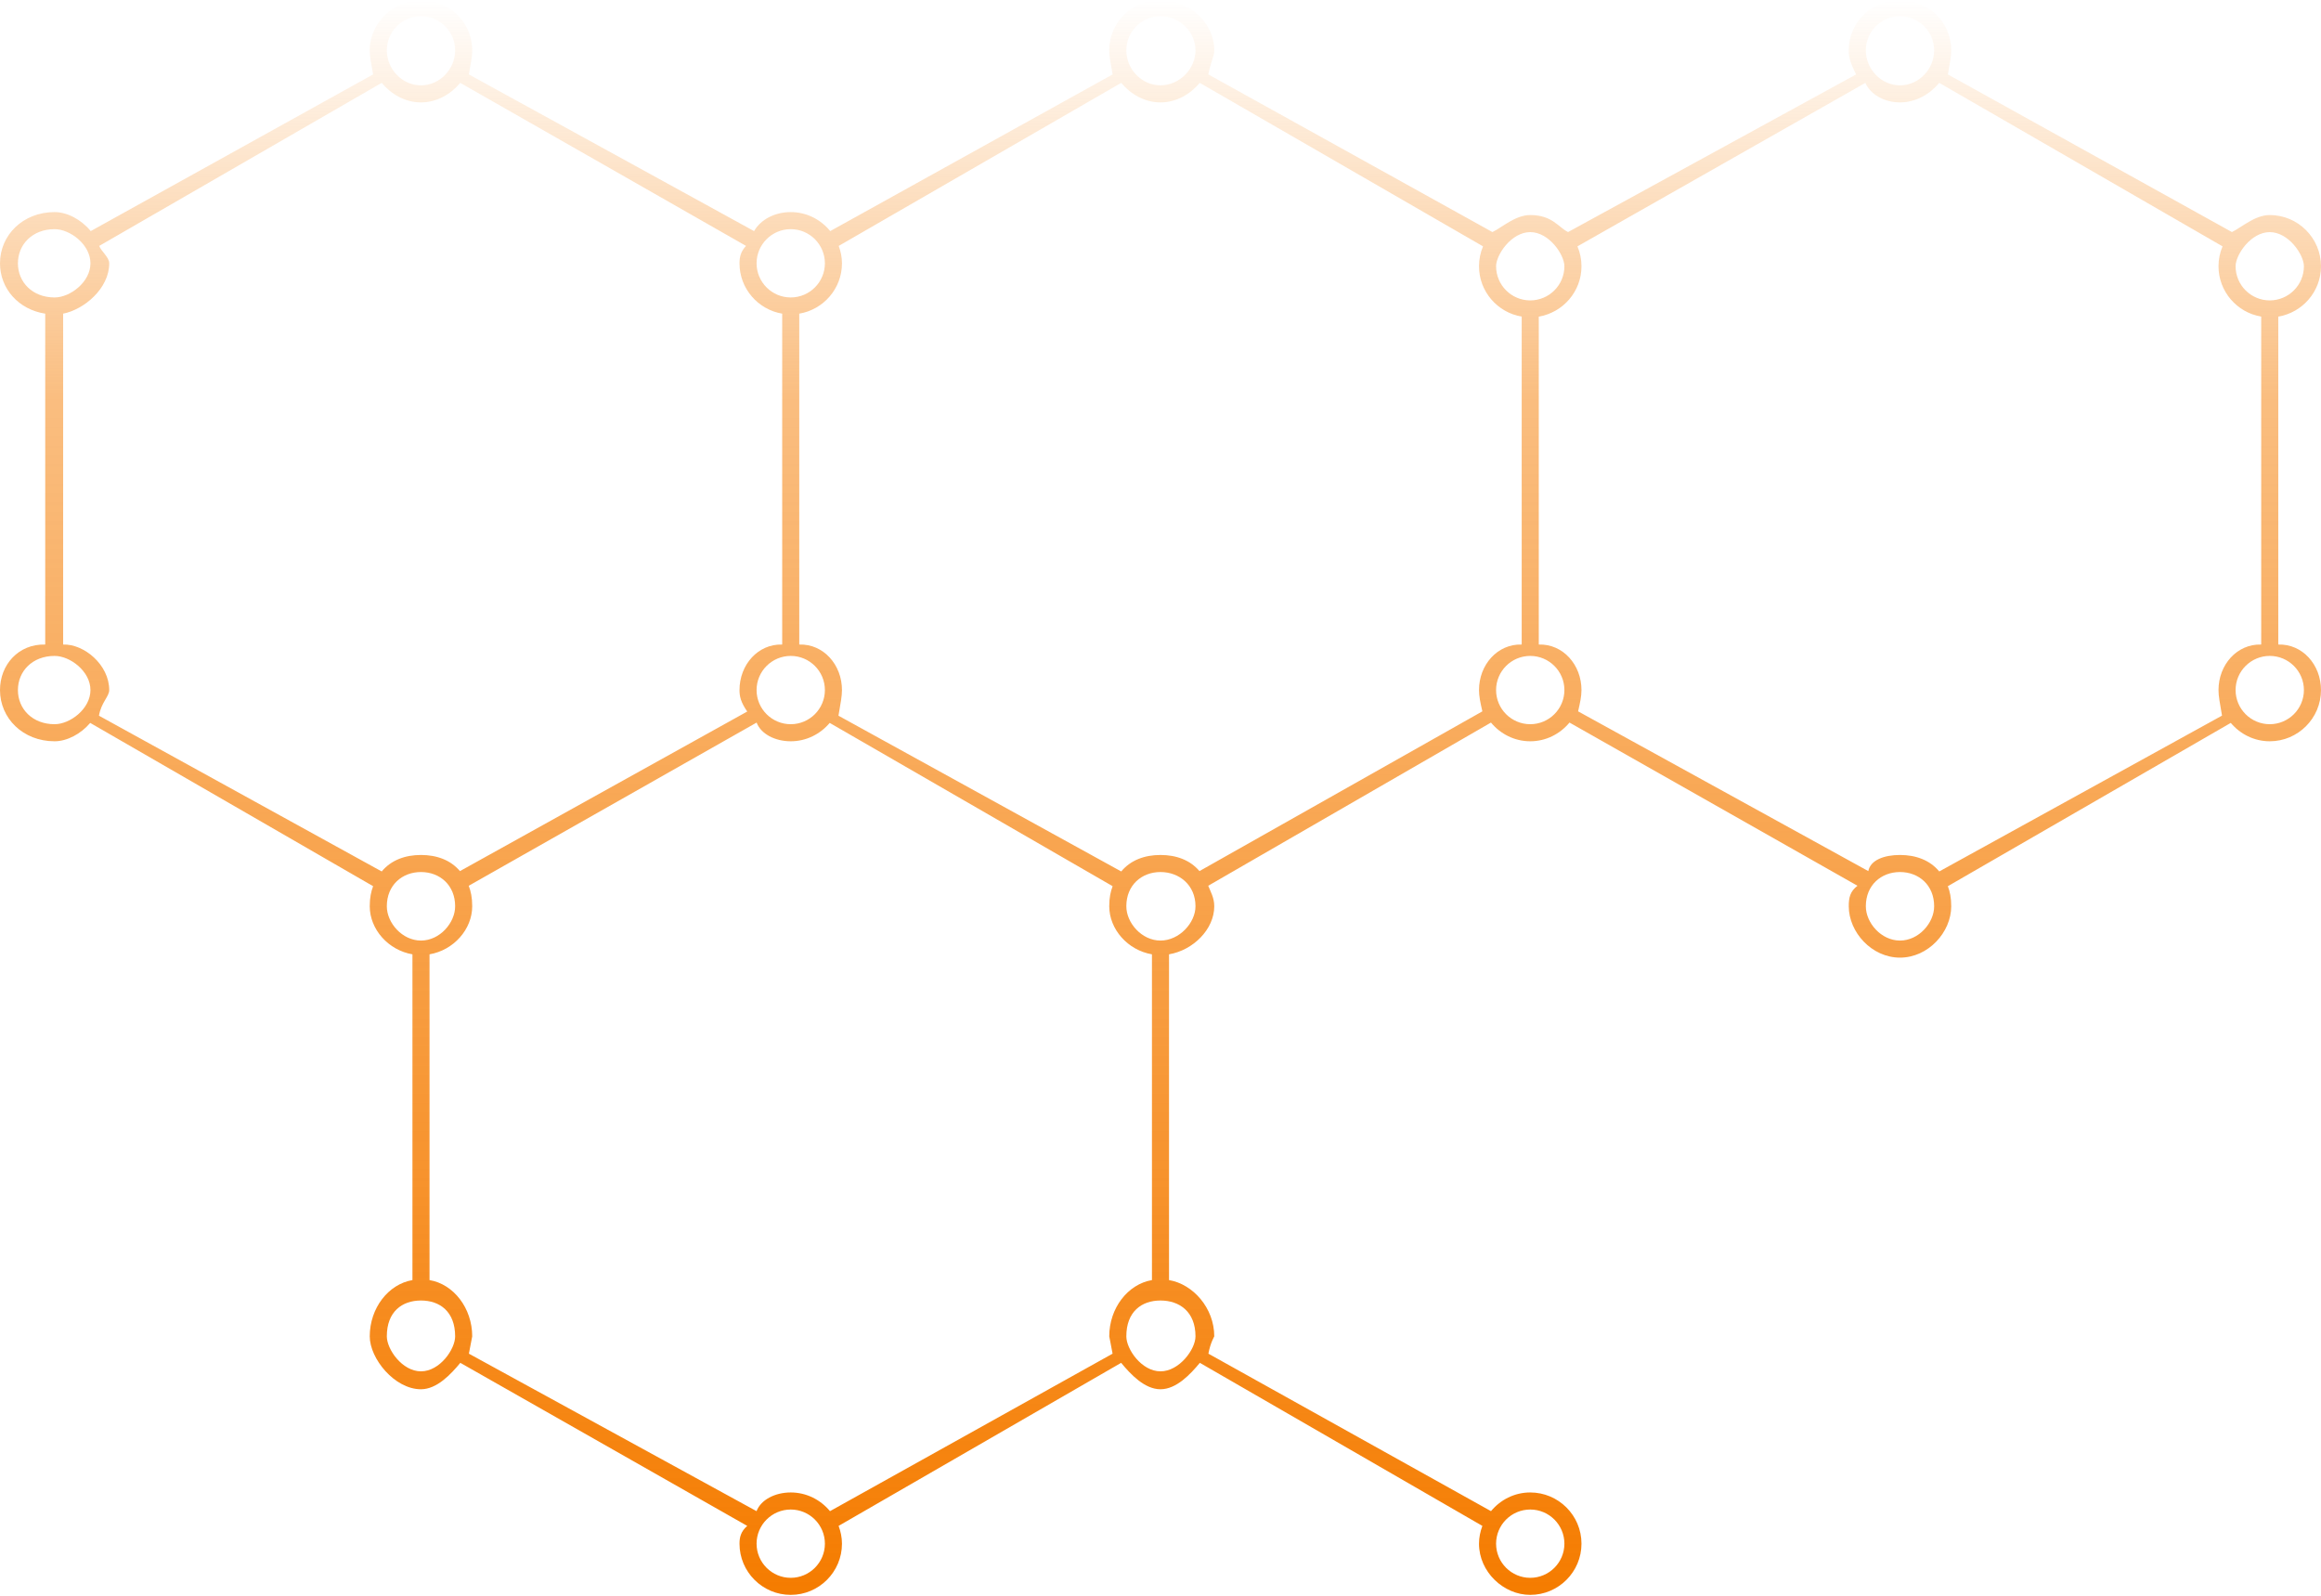
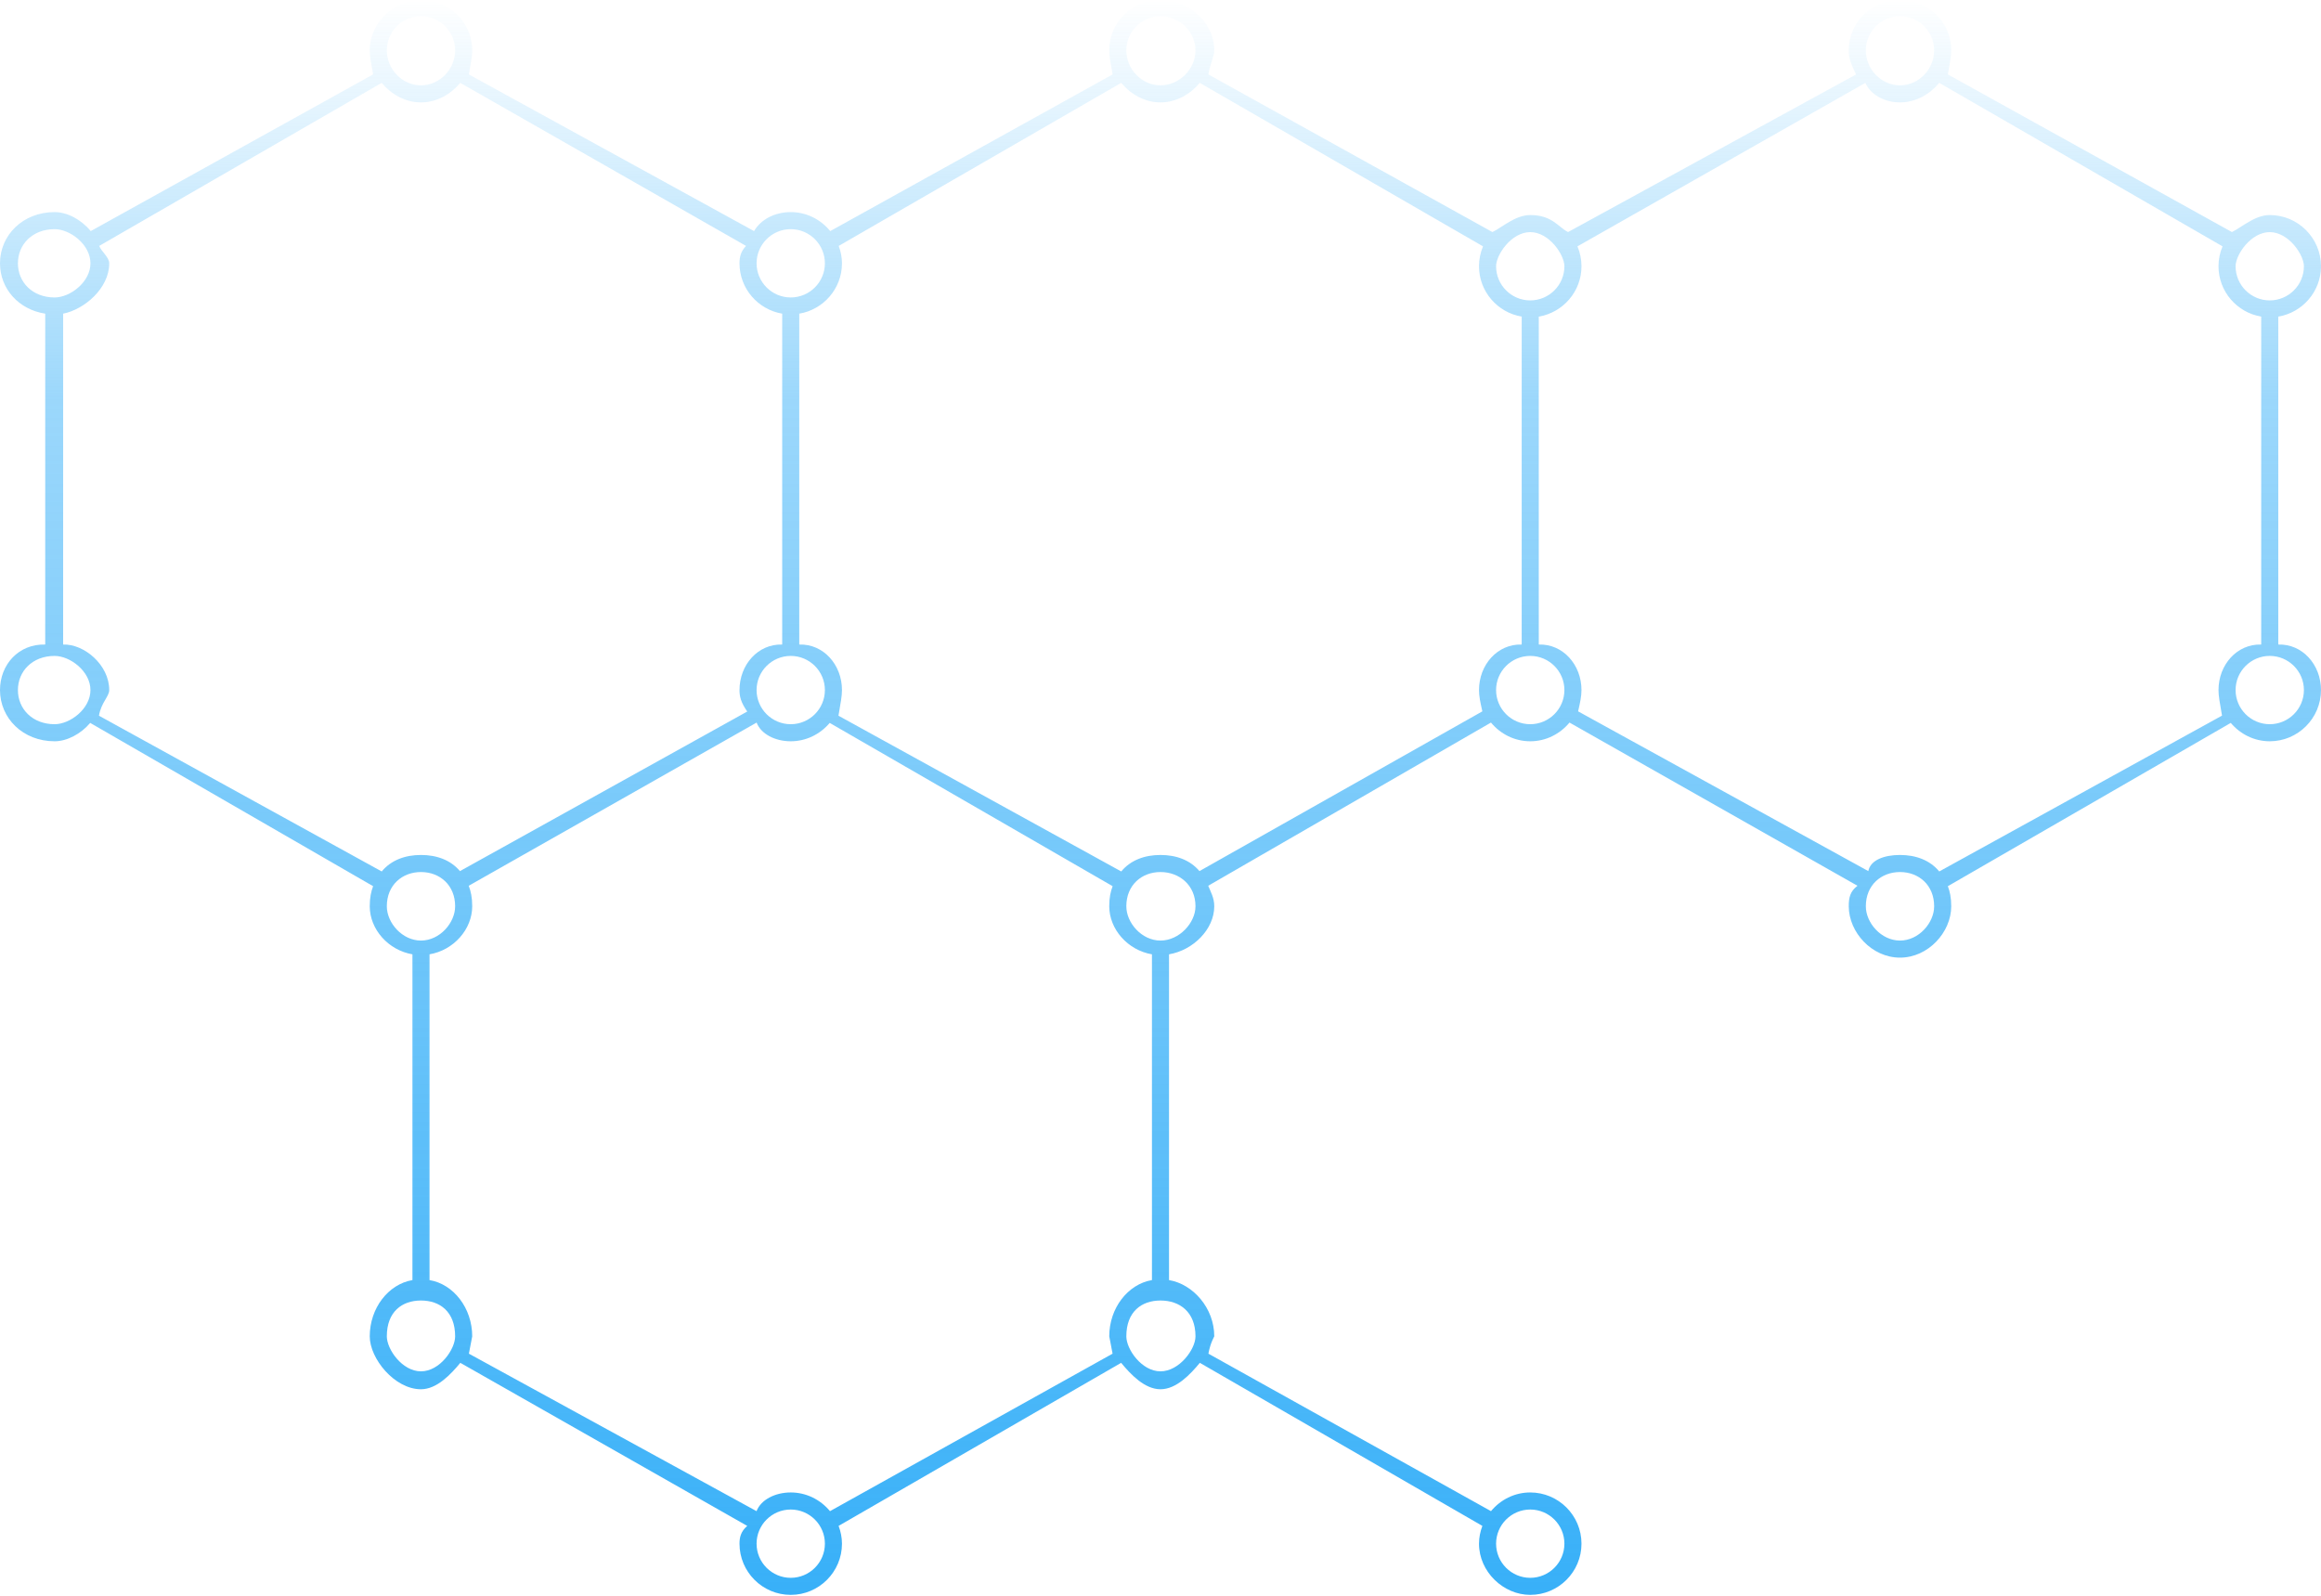
<svg xmlns="http://www.w3.org/2000/svg" width="272" height="187" viewBox="0 0 272 187" fill="none">
  <path d="M266.994 37.102V75.53C269.828 75.443 271.998 77.897 271.998 80.863C271.998 84.173 269.304 86.866 265.994 86.866C264.156 86.866 262.528 86.018 261.426 84.713L228.272 103.847C228.515 104.499 228.666 105.195 228.666 106.2C228.666 109.24 225.973 112.22 222.662 112.22C219.351 112.22 216.658 109.24 216.658 106.2C216.658 105.177 216.813 104.463 217.68 103.798L183.931 84.673C182.829 86.001 181.187 86.866 179.33 86.866C177.473 86.866 175.831 86.001 174.729 84.673L141.593 103.797C141.848 104.462 142.3 105.177 142.3 106.2C142.3 108.898 139.833 111.352 136.999 111.831V150.006C139.833 150.485 142.3 153.3 142.3 156.6C142.3 156.636 141.853 157.326 141.614 158.63L174.731 177.084C175.833 175.757 177.474 174.894 179.33 174.894C182.641 174.894 185.335 177.585 185.335 180.895C185.335 184.205 182.641 186.896 179.33 186.896C176.2 186.896 173.326 184.205 173.326 180.895C173.326 180.16 173.478 179.463 173.721 178.812L140.611 159.703C139.509 161.038 137.862 162.8 135.999 162.8C134.136 162.8 132.49 161.039 131.388 159.704L98.277 178.812C98.52 179.464 98.671 180.16 98.671 180.895C98.671 184.205 95.978 186.896 92.667 186.896C89.356 186.896 86.663 184.205 86.663 180.895C86.663 180.16 86.814 179.464 87.57 178.813L53.946 159.704C52.844 161.039 51.198 162.8 49.335 162.8C46.25 162.8 43.331 159.217 43.331 156.6C43.331 153.3 45.501 150.486 48.334 150.006V111.831C45.501 111.351 43.331 108.898 43.331 106.2C43.331 105.195 43.482 104.499 43.725 103.847L10.571 84.714C9.469 86.018 7.842 86.866 6.4 86.866C2.693 86.866 0 84.173 0 80.865C0 77.897 2.169 75.443 5.3 75.53V36.756C2.169 36.276 0 33.823 0 30.855C0 27.546 2.693 24.853 6.4 24.853C7.877 24.853 9.531 25.733 10.633 27.081L43.725 8.72C43.482 7.331 43.331 6.635 43.331 5.9C43.331 2.591 46.25 0 49.335 0C52.646 0 55.339 2.591 55.339 5.9C55.339 6.635 55.188 7.331 54.945 8.72L88.37 27.081C89.139 25.733 90.794 24.853 92.667 24.853C94.54 24.853 96.195 25.733 97.297 27.081L130.389 8.72C130.146 7.331 129.994 6.635 129.994 5.9C129.994 2.591 132.688 0 135.999 0C139.309 0 142.3 2.591 142.3 5.9C142.3 6.635 141.852 7.331 141.609 8.72L174.895 27.193C175.994 26.68 177.567 25.2 179.33 25.2C181.94 25.2 182.667 26.68 183.766 27.192L217.52 8.72C216.809 7.331 216.658 6.635 216.658 5.9C216.658 2.591 219.351 0 222.662 0C225.973 0 228.666 2.591 228.666 5.9C228.666 6.635 228.515 7.331 228.272 8.72L261.558 27.192C262.657 26.68 264.23 25.2 265.994 25.2C269.304 25.2 271.998 27.892 271.998 31.202C271.998 34.168 269.828 36.623 266.994 37.102ZM179.33 184.897C181.538 184.897 183.333 183.103 183.333 180.895C183.333 178.689 181.538 176.894 179.33 176.894C177.123 176.894 175.328 178.689 175.328 180.895C175.328 183.103 177.123 184.897 179.33 184.897ZM265.994 84.866C268.201 84.866 269.997 83.07 269.997 80.863C269.997 78.657 268.201 76.863 265.994 76.863C263.787 76.863 261.991 78.657 261.991 80.863C261.991 83.07 263.787 84.866 265.994 84.866ZM222.662 110.22C224.869 110.22 226.665 108.138 226.665 106.2C226.665 103.723 224.869 102.19 222.662 102.19C220.455 102.19 218.659 103.723 218.659 106.2C218.659 108.138 220.455 110.22 222.662 110.22ZM179.33 84.866C181.538 84.866 183.333 83.071 183.333 80.865C183.333 78.657 181.538 76.864 179.33 76.864C177.123 76.864 175.327 78.657 175.327 80.865C175.327 83.071 177.123 84.866 179.33 84.866ZM140.1 106.2C140.1 103.723 138.206 102.19 135.999 102.19C133.791 102.19 131.996 103.723 131.996 106.2C131.996 108.138 133.791 110.22 135.999 110.22C138.206 110.22 140.1 108.138 140.1 106.2ZM135.999 160.7C138.206 160.7 140.1 158.114 140.1 156.6C140.1 153.7 138.206 152.4 135.999 152.4C133.791 152.4 131.996 153.7 131.996 156.6C131.996 158.114 133.791 160.7 135.999 160.7ZM92.667 184.897C94.874 184.897 96.67 183.103 96.67 180.895C96.67 178.689 94.874 176.894 92.667 176.894C90.46 176.894 88.664 178.689 88.664 180.895C88.664 183.103 90.46 184.897 92.667 184.897ZM54.95 158.63L88.66 177.085C89.168 175.758 90.81 174.894 92.667 174.894C94.524 174.894 96.166 175.758 97.268 177.085L130.384 158.63C130.145 157.326 129.994 156.636 129.994 156.6C129.994 153.3 132.164 150.486 134.998 150.006V111.831C132.164 111.351 129.994 108.898 129.994 106.2C129.994 105.195 130.146 104.499 130.389 103.847L97.235 84.714C96.132 86.018 94.505 86.866 92.667 86.866C90.811 86.866 89.169 86.001 88.67 84.675L54.93 103.799C55.184 104.463 55.339 105.177 55.339 106.2C55.339 108.898 53.169 111.352 50.336 111.831V150.006C53.169 150.485 55.339 153.3 55.339 156.6C55.339 156.636 55.189 157.326 54.95 158.63ZM96.67 80.865C96.67 78.657 94.874 76.864 92.667 76.864C90.46 76.864 88.664 78.657 88.664 80.865C88.664 83.071 90.46 84.866 92.667 84.866C94.874 84.866 96.67 83.071 96.67 80.865ZM45.332 156.6C45.332 158.114 47.128 160.7 49.335 160.7C51.542 160.7 53.338 158.114 53.338 156.6C53.338 153.7 51.542 152.4 49.335 152.4C47.128 152.4 45.332 153.7 45.332 156.6ZM49.335 110.22C51.542 110.22 53.338 108.138 53.338 106.2C53.338 103.723 51.542 102.19 49.335 102.19C47.128 102.19 45.332 103.723 45.332 106.2C45.332 108.138 47.128 110.22 49.335 110.22ZM2.1 80.865C2.1 83.071 3.796 84.866 6.4 84.866C8.211 84.866 10.6 83.071 10.6 80.865C10.6 78.657 8.211 76.864 6.4 76.864C3.796 76.864 2.1 78.657 2.1 80.865ZM6.4 26.854C3.796 26.854 2.1 28.649 2.1 30.855C2.1 33.062 3.796 34.858 6.4 34.858C8.211 34.858 10.6 33.062 10.6 30.855C10.6 28.649 8.211 26.854 6.4 26.854ZM49.335 1.898C47.128 1.898 45.332 3.693 45.332 5.9C45.332 8.106 47.128 10 49.335 10C51.542 10 53.338 8.106 53.338 5.9C53.338 3.693 51.542 1.898 49.335 1.898ZM87.43 28.817L53.936 9.709C52.834 11.037 51.192 12 49.335 12C47.478 12 45.837 11.037 44.734 9.709L11.627 28.817C11.86 29.456 12.8 30.136 12.8 30.855C12.8 33.823 9.838 36.277 7.4 36.756V75.53C9.838 75.443 12.8 77.897 12.8 80.865C12.8 81.618 11.853 82.332 11.598 83.87L44.734 102.121C45.837 100.793 47.478 100.19 49.335 100.19C51.174 100.19 52.801 100.776 53.903 102.081L87.57 83.38C86.814 82.296 86.663 81.6 86.663 80.865C86.663 77.897 88.833 75.443 91.666 75.53V36.756C88.833 36.276 86.663 33.823 86.663 30.855C86.663 30.136 86.811 29.456 87.43 28.817ZM92.667 26.854C90.46 26.854 88.664 28.649 88.664 30.855C88.664 33.062 90.46 34.858 92.667 34.858C94.874 34.858 96.67 33.062 96.67 30.855C96.67 28.649 94.874 26.854 92.667 26.854ZM135.999 1.898C133.791 1.898 131.996 3.693 131.996 5.9C131.996 8.106 133.791 10 135.999 10C138.206 10 140.1 8.106 140.1 5.9C140.1 3.693 138.206 1.898 135.999 1.898ZM173.798 28.869L140.6 9.709C139.497 11.037 137.856 12 135.999 12C134.142 12 132.5 11.037 131.398 9.709L98.29 28.817C98.523 29.456 98.671 30.136 98.671 30.855C98.671 33.823 96.501 36.277 93.667 36.756V75.53C96.501 75.443 98.671 77.897 98.671 80.865C98.671 81.618 98.516 82.332 98.261 83.87L131.398 102.121C132.5 100.793 134.142 100.19 135.999 100.19C137.836 100.19 139.463 100.776 140.566 102.08L173.72 83.36C173.477 82.295 173.326 81.599 173.326 80.865C173.326 77.897 175.496 75.443 178.329 75.53V37.102C175.496 36.622 173.326 34.168 173.326 31.202C173.326 30.375 173.494 29.587 173.798 28.869ZM179.33 27.2C177.123 27.2 175.328 29.85 175.328 31.202C175.328 33.408 177.123 35.202 179.33 35.202C181.538 35.202 183.333 33.408 183.333 31.202C183.333 29.85 181.538 27.2 179.33 27.2ZM222.662 1.898C220.455 1.898 218.659 3.693 218.659 5.9C218.659 8.106 220.455 10 222.662 10C224.869 10 226.665 8.106 226.665 5.9C226.665 3.693 224.869 1.898 222.662 1.898ZM260.462 28.869L227.263 9.709C226.161 11.037 224.519 12 222.662 12C220.805 12 219.163 11.037 218.61 9.709L184.863 28.869C185.166 29.587 185.335 30.375 185.335 31.202C185.335 34.168 183.165 36.623 180.331 37.102V75.53C183.164 75.443 185.334 77.897 185.334 80.865C185.334 81.599 185.183 82.295 184.94 83.36L218.95 102.08C219.197 100.776 220.824 100.19 222.662 100.19C224.519 100.19 226.161 100.793 227.263 102.121L260.399 83.86C260.145 82.331 259.989 81.617 259.989 80.863C259.989 77.897 262.159 75.443 264.993 75.53V37.102C262.159 36.622 259.989 34.168 259.989 31.202C259.989 30.375 260.158 29.587 260.462 28.869ZM265.994 27.2C263.787 27.2 261.991 29.85 261.991 31.202C261.991 33.408 263.787 35.202 265.994 35.202C268.201 35.202 269.997 33.408 269.997 31.202C269.997 29.85 268.201 27.2 265.994 27.2Z" fill="url(#paint0_linear_663_106)" />
  <defs>
    <linearGradient id="paint0_linear_663_106" x1="0" y1="187" x2="0" y2="0" gradientUnits="userSpaceOnUse">
-       <stop stop-color="#F57C00" />
-       <stop offset="0.75" stop-color="#F57C00" stop-opacity="0.5" />
-       <stop offset="1" stop-color="#F57C00" stop-opacity="0" />
+       <stop stop-color="#38B0F8" />
+       <stop offset="0.75" stop-color="#38B0F8" stop-opacity="0.5" />
+       <stop offset="1" stop-color="#38B0F8" stop-opacity="0" />
    </linearGradient>
  </defs>
</svg>
